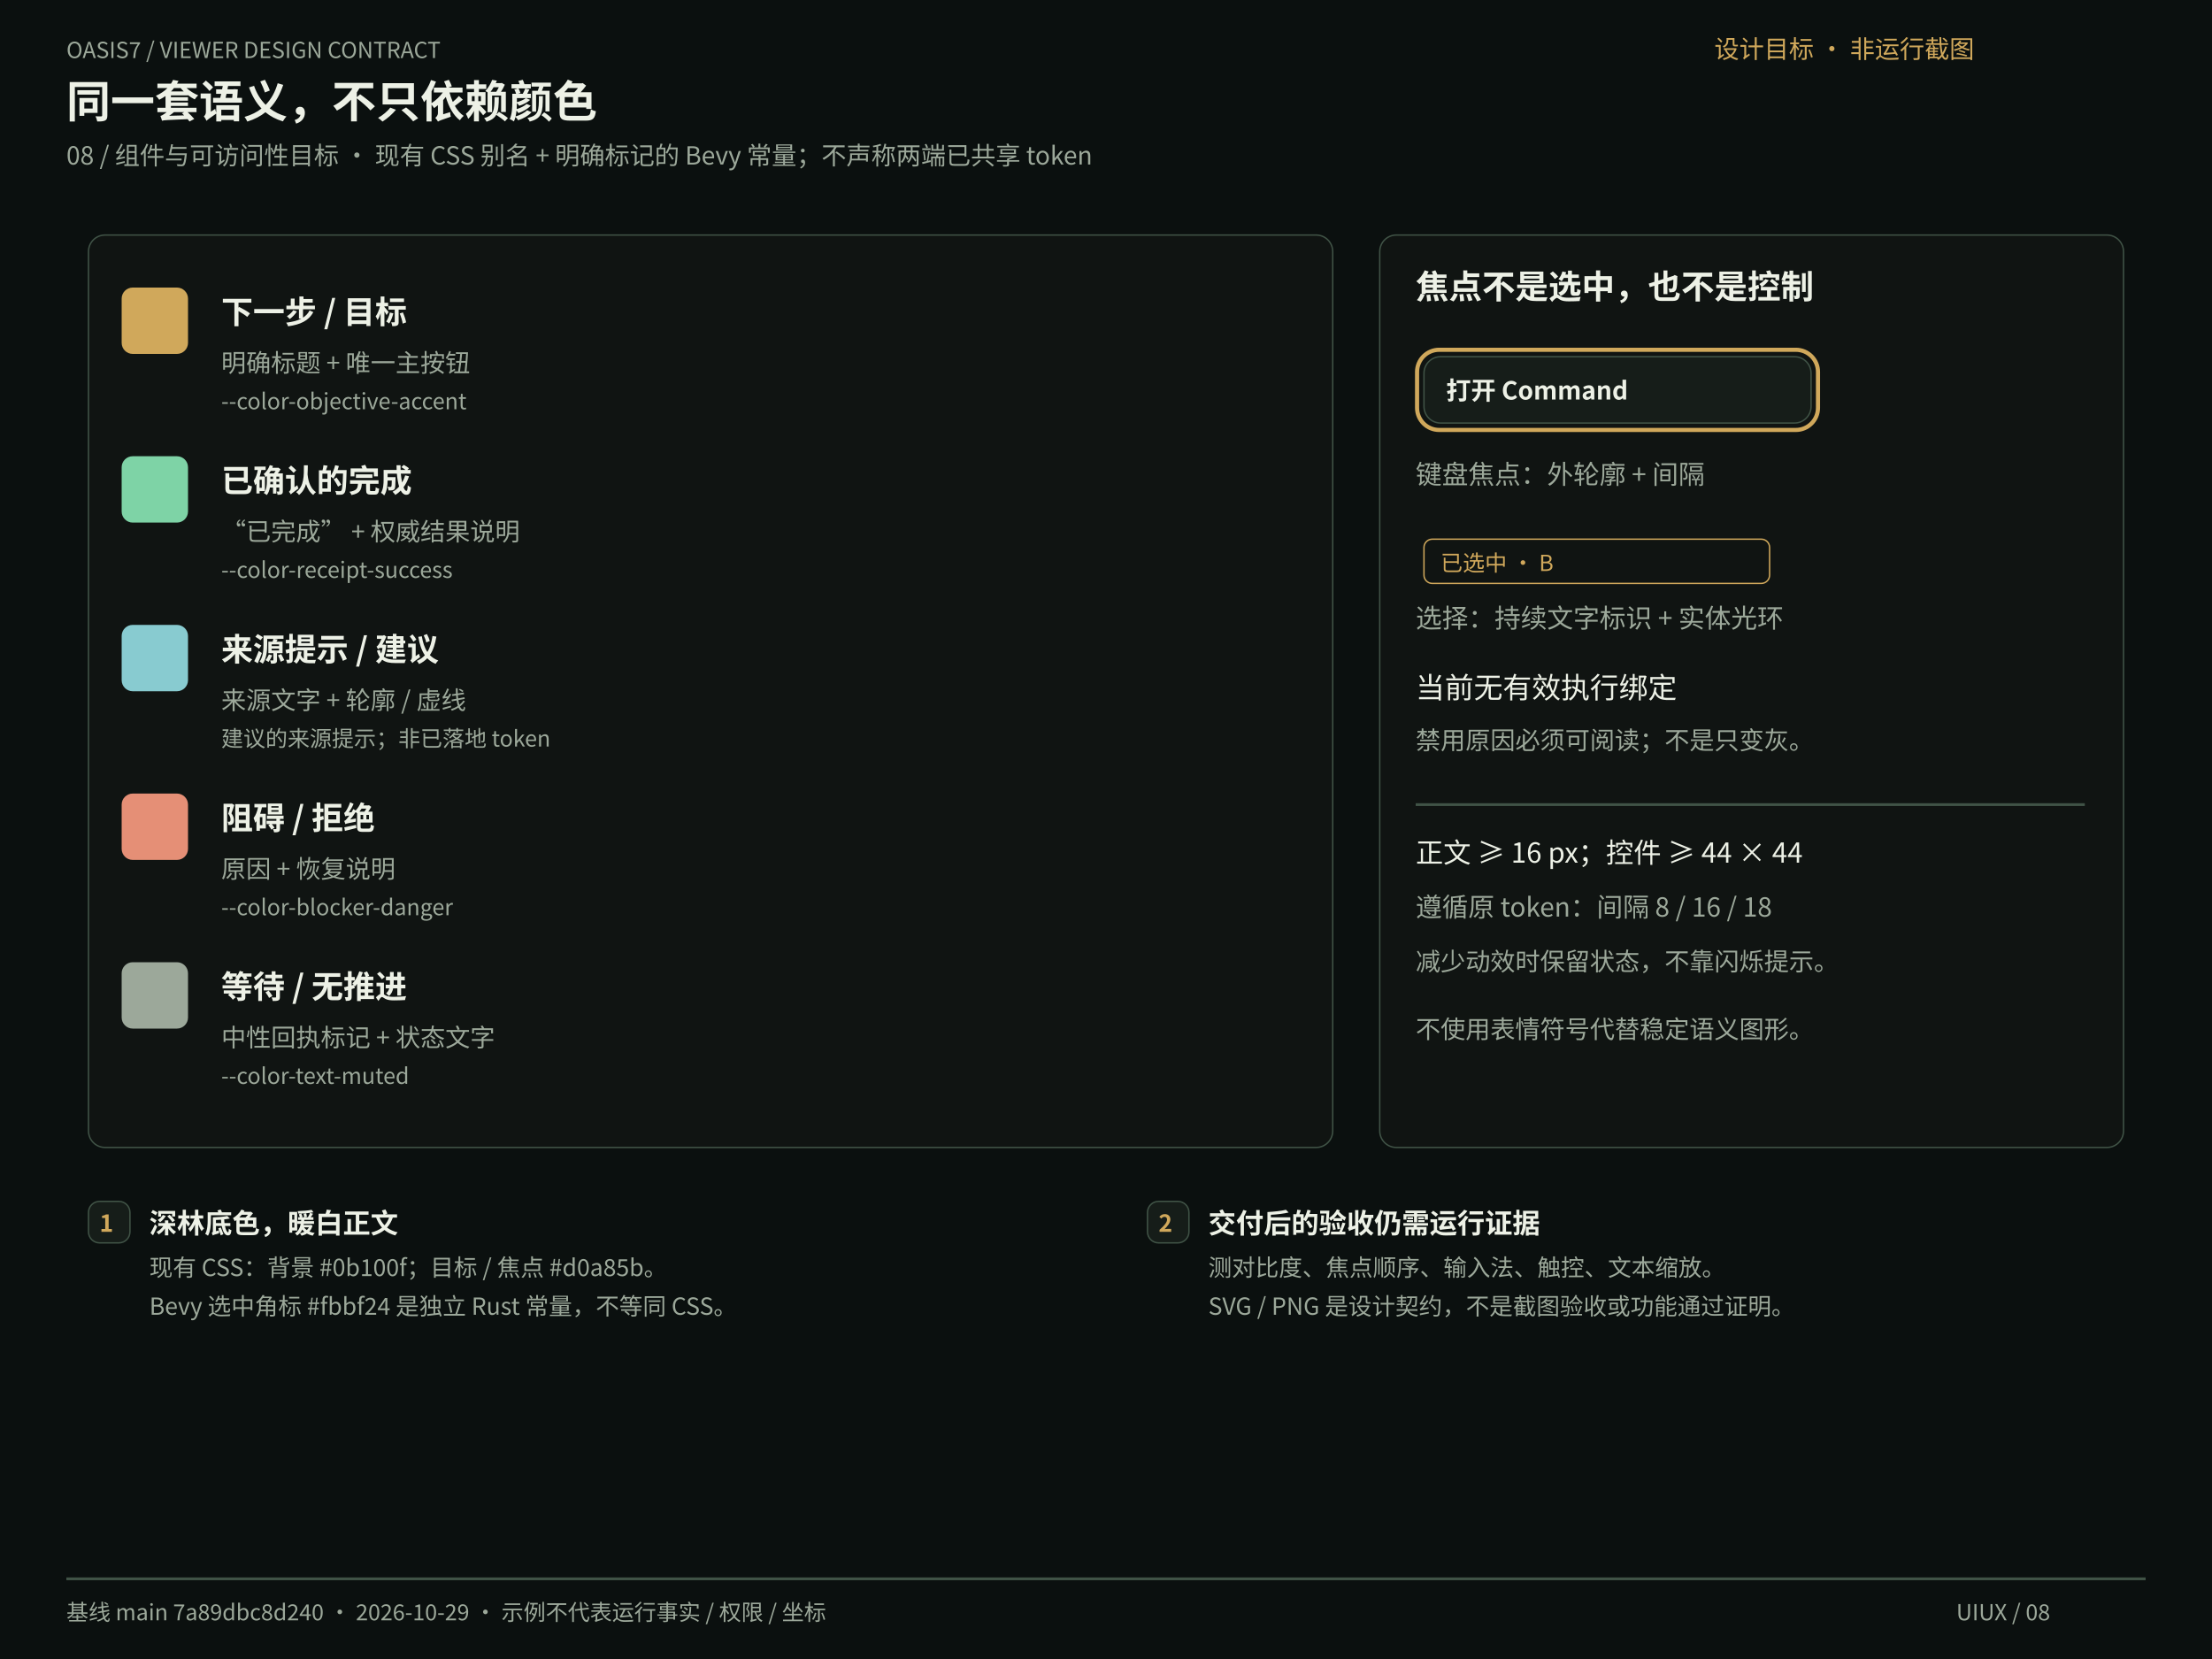
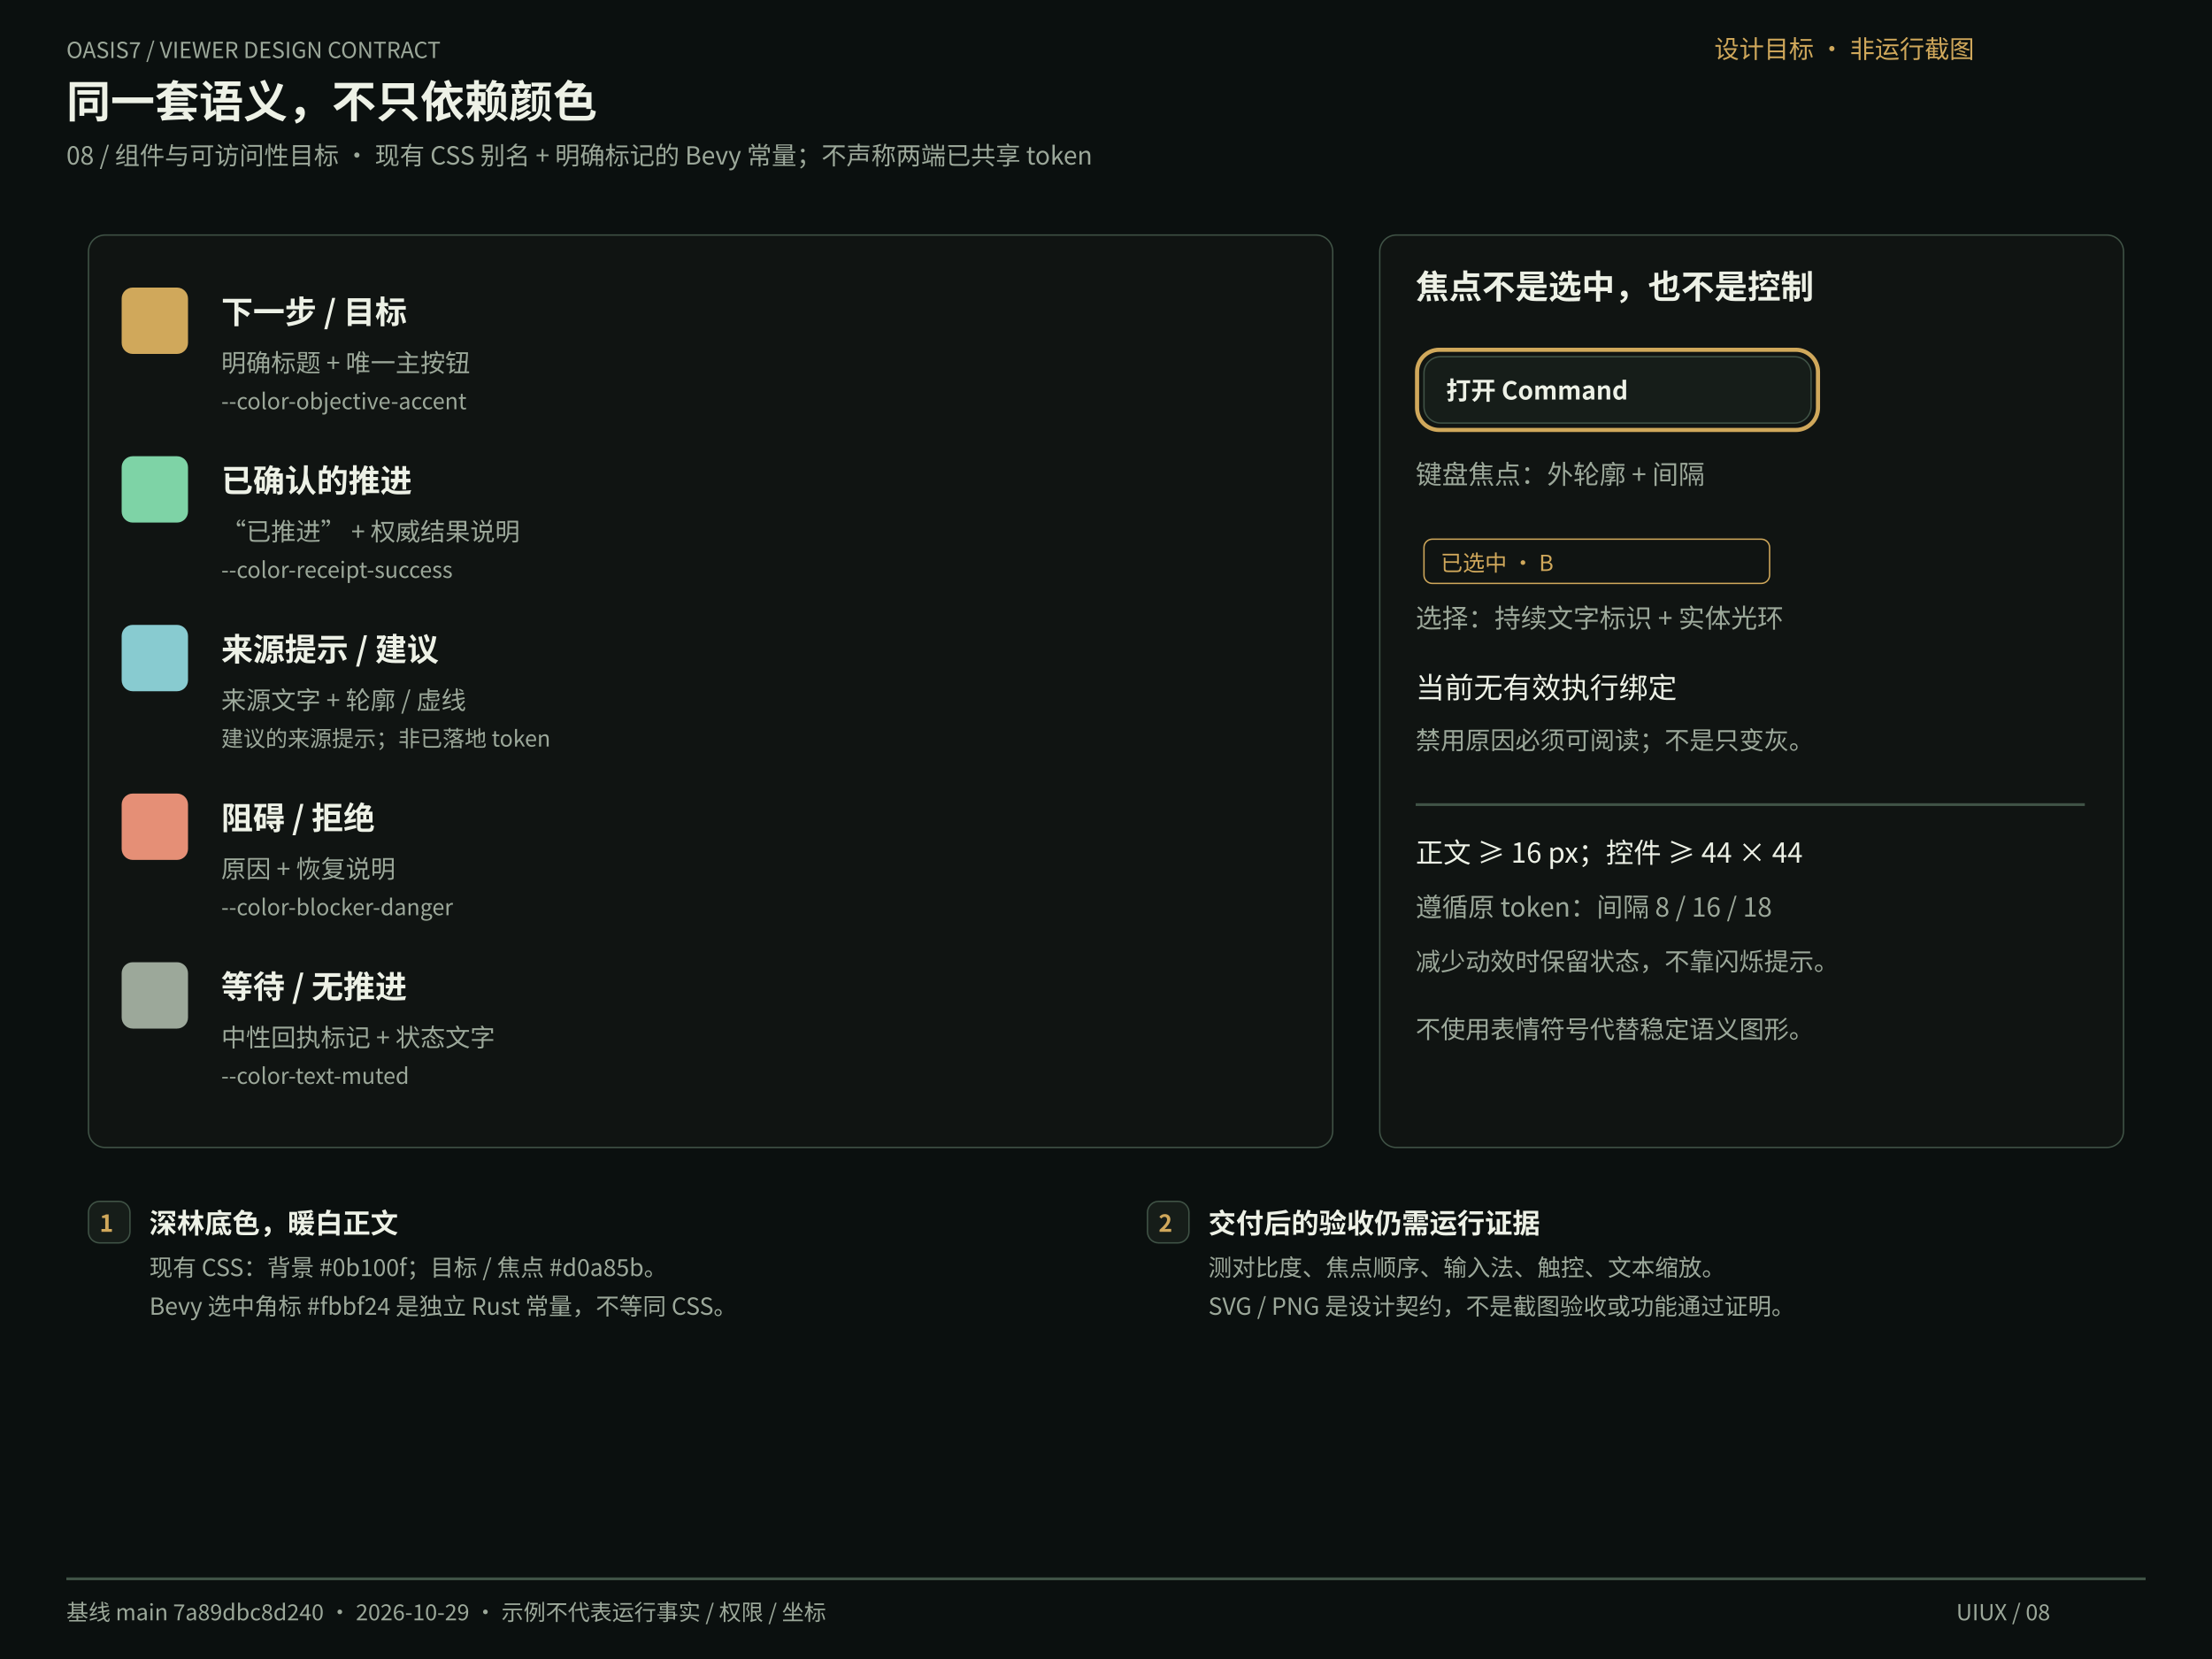
<svg xmlns="http://www.w3.org/2000/svg" width="1600" height="1200" viewBox="0 0 1600 1200" role="img" aria-labelledby="title desc">
  <rect width="100%" height="100%" fill="#0b100f" />
  <g font-family="Noto Sans CJK SC, Noto Sans, sans-serif">
    <text x="48" y="42" font-size="16" fill="#9ca89a" font-weight="400">OASIS7  /  VIEWER DESIGN CONTRACT</text>
    <text x="48" y="85" font-size="32" fill="#edf1e6" font-weight="600">同一套语义，不只依赖颜色</text>
    <text x="48" y="119" font-size="18" fill="#9ca89a" font-weight="400">08 / 组件与可访问性目标 · 现有 CSS 别名 + 明确标记的 Bevy 常量；不声称两端已共享 token</text>
    <text x="1240" y="42" font-size="18" fill="#d0a85b" font-weight="400">设计目标 · 非运行截图</text>
    <rect x="64" y="170" width="900" height="660" rx="12" fill="#101412" stroke="#405346" />
    <rect x="88" y="208" width="48" height="48" rx="8" fill="#d0a85b" stroke="none" />
    <text x="160" y="234" font-size="23" fill="#edf1e6" font-weight="600">下一步 / 目标</text>
    <text x="160" y="269" font-size="18" fill="#9ca89a" font-weight="400">明确标题 + 唯一主按钮</text>
    <text x="160" y="296" font-size="16" fill="#9ca89a" font-weight="400">--color-objective-accent</text>
    <rect x="88" y="330" width="48" height="48" rx="8" fill="#7ed3a6" stroke="none" />
-     <text x="160" y="356" font-size="23" fill="#edf1e6" font-weight="600">已确认的完成</text>
-     <text x="160" y="391" font-size="18" fill="#9ca89a" font-weight="400">“已完成” + 权威结果说明</text>
+     <text x="160" y="356" font-size="23" fill="#edf1e6" font-weight="600">已确认的推进</text>
+     <text x="160" y="391" font-size="18" fill="#9ca89a" font-weight="400">“已推进” + 权威结果说明</text>
    <text x="160" y="418" font-size="16" fill="#9ca89a" font-weight="400">--color-receipt-success</text>
    <rect x="88" y="452" width="48" height="48" rx="8" fill="#88cbd0" stroke="none" />
    <text x="160" y="478" font-size="23" fill="#edf1e6" font-weight="600">来源提示 / 建议</text>
    <text x="160" y="513" font-size="18" fill="#9ca89a" font-weight="400">来源文字 + 轮廓 / 虚线</text>
    <text x="160" y="540" font-size="16" fill="#9ca89a" font-weight="400">建议的来源提示；非已落地 token</text>
    <rect x="88" y="574" width="48" height="48" rx="8" fill="#e58f76" stroke="none" />
    <text x="160" y="600" font-size="23" fill="#edf1e6" font-weight="600">阻碍 / 拒绝</text>
    <text x="160" y="635" font-size="18" fill="#9ca89a" font-weight="400">原因 + 恢复说明</text>
    <text x="160" y="662" font-size="16" fill="#9ca89a" font-weight="400">--color-blocker-danger</text>
    <rect x="88" y="696" width="48" height="48" rx="8" fill="#9ca89a" stroke="none" />
    <text x="160" y="722" font-size="23" fill="#edf1e6" font-weight="600">等待 / 无推进</text>
    <text x="160" y="757" font-size="18" fill="#9ca89a" font-weight="400">中性回执标记 + 状态文字</text>
    <text x="160" y="784" font-size="16" fill="#9ca89a" font-weight="400">--color-text-muted</text>
    <rect x="998" y="170" width="538" height="660" rx="12" fill="#101412" stroke="#405346" />
    <text x="1024" y="216" font-size="24" fill="#edf1e6" font-weight="600">焦点不是选中，也不是控制</text>
    <rect x="1025" y="253" width="290" height="58" rx="16" fill="none" stroke="#d0a85b" stroke-width="3" />
    <rect x="1030" y="258" width="280" height="48" rx="12" fill="#161d19" stroke="#405346" />
    <text x="1046" y="289" font-size="18" fill="#edf1e6" font-weight="600">打开 Command</text>
    <text x="1024" y="350" font-size="19" fill="#9ca89a" font-weight="400">键盘焦点：外轮廓 + 间隔</text>
    <rect x="1030" y="390" width="250" height="32" rx="6" fill="#101412" stroke="#d0a85b" />
    <text x="1042" y="413" font-size="16" fill="#d0a85b" font-weight="400">已选中 · B</text>
    <text x="1024" y="454" font-size="19" fill="#9ca89a" font-weight="400">选择：持续文字标识 + 实体光环</text>
    <text x="1024" y="505" font-size="21" fill="#edf1e6" font-weight="400">当前无有效执行绑定</text>
    <text x="1024" y="542" font-size="18" fill="#9ca89a" font-weight="400">禁用原因必须可阅读；不是只变灰。</text>
    <path d="M1024 582 L1508 582" fill="none" stroke="#405346" stroke-width="2" />
    <text x="1024" y="624" font-size="20" fill="#edf1e6" font-weight="400">正文 ≥ 16 px；控件 ≥ 44 × 44</text>
    <text x="1024" y="663" font-size="19" fill="#9ca89a" font-weight="400">遵循原 token：间隔 8 / 16 / 18</text>
    <text x="1024" y="702" font-size="18" fill="#9ca89a" font-weight="400">减少动效时保留状态，不靠闪烁提示。</text>
    <text x="1024" y="751" font-size="18" fill="#9ca89a" font-weight="400">不使用表情符号代替稳定语义图形。</text>
    <rect x="64" y="869" width="30" height="30" rx="8" fill="#161d19" stroke="#405346" />
    <text x="72" y="891" font-size="17" fill="#d0a85b" font-weight="600">1</text>
    <text x="108" y="892" font-size="20" fill="#edf1e6" font-weight="600">深林底色，暖白正文</text>
    <text x="108" y="923" font-size="17" fill="#9ca89a" font-weight="400">现有 CSS：背景 #0b100f；目标 / 焦点 #d0a85b。</text>
    <text x="108" y="951" font-size="17" fill="#9ca89a" font-weight="400">Bevy 选中角标 #fbbf24 是独立 Rust 常量，不等同 CSS。</text>
    <rect x="830" y="869" width="30" height="30" rx="8" fill="#161d19" stroke="#405346" />
    <text x="838" y="891" font-size="17" fill="#d0a85b" font-weight="600">2</text>
    <text x="874" y="892" font-size="20" fill="#edf1e6" font-weight="600">交付后的验收仍需运行证据</text>
    <text x="874" y="923" font-size="17" fill="#9ca89a" font-weight="400">测对比度、焦点顺序、输入法、触控、文本缩放。</text>
    <text x="874" y="951" font-size="17" fill="#9ca89a" font-weight="400">SVG / PNG 是设计契约，不是截图验收或功能通过证明。</text>
    <path d="M48 1142 L1552 1142" fill="none" stroke="#405346" stroke-width="2" />
    <text x="48" y="1172" font-size="16" fill="#9ca89a" font-weight="400">基线 main 7a89dbc8d240 · 2026-10-29 · 示例不代表运行事实 / 权限 / 坐标</text>
    <text x="1415" y="1172" font-size="16" fill="#9ca89a" font-weight="400">UIUX / 08</text>
  </g>
</svg>
